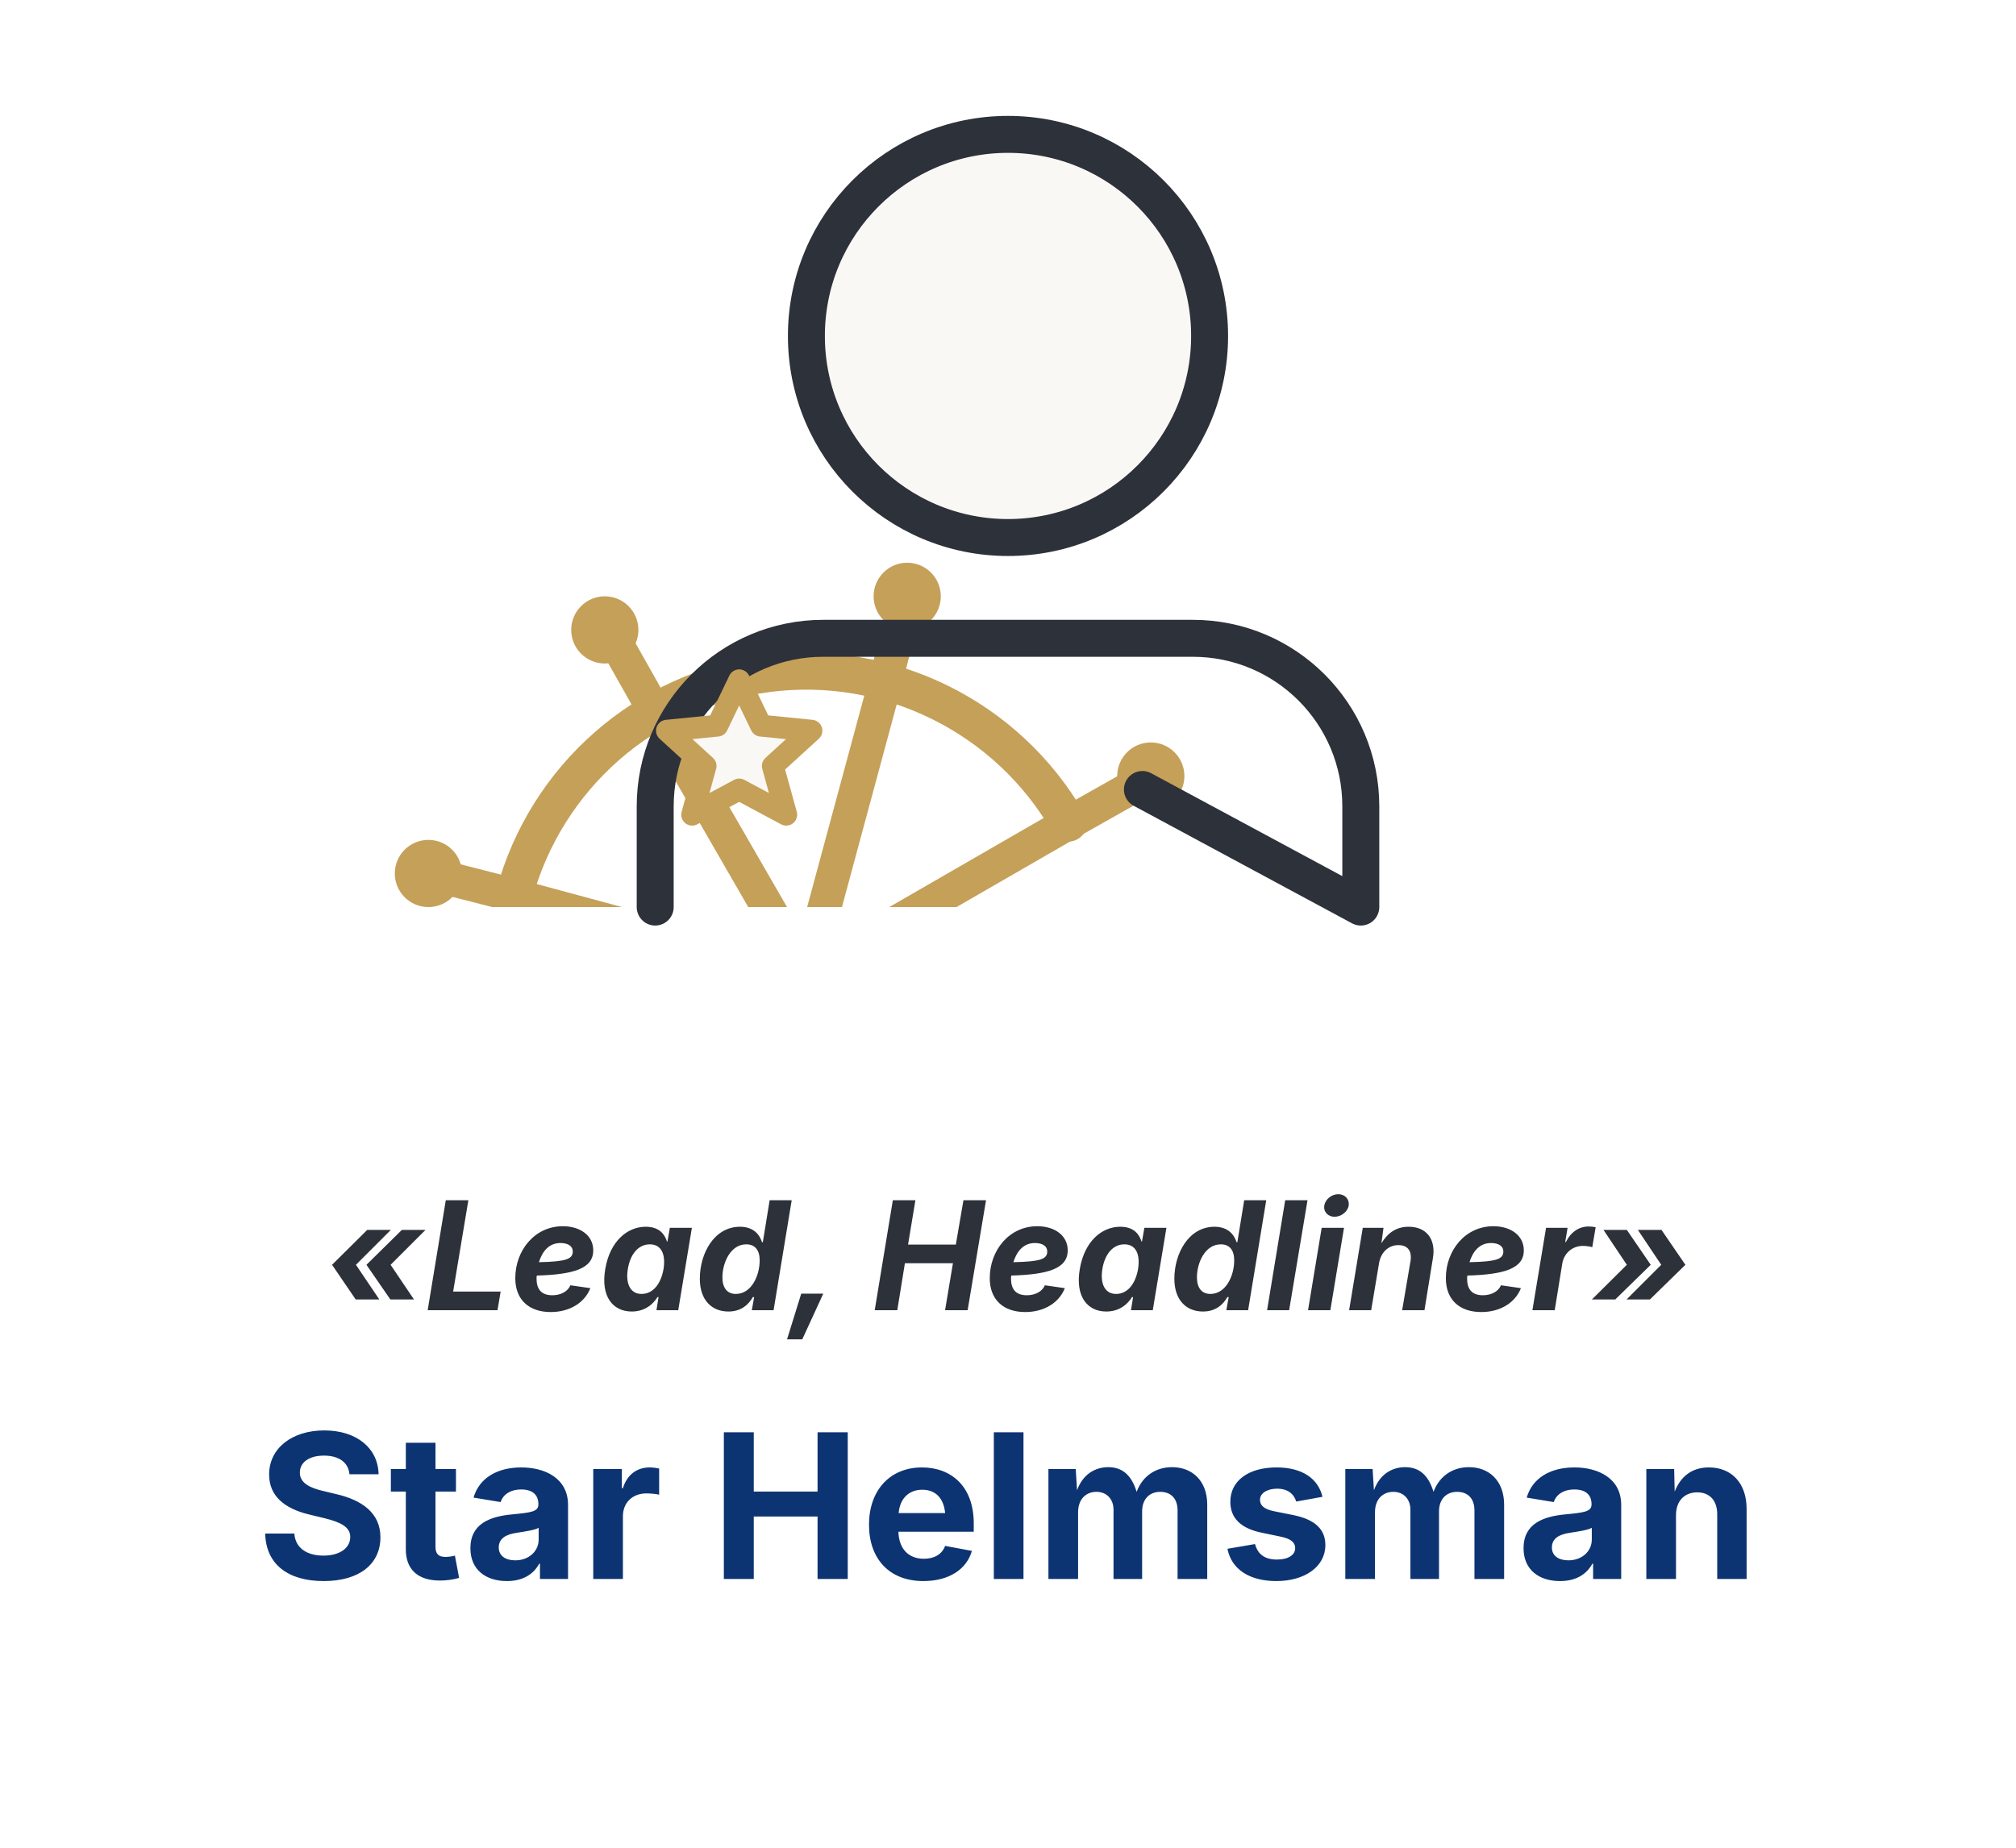
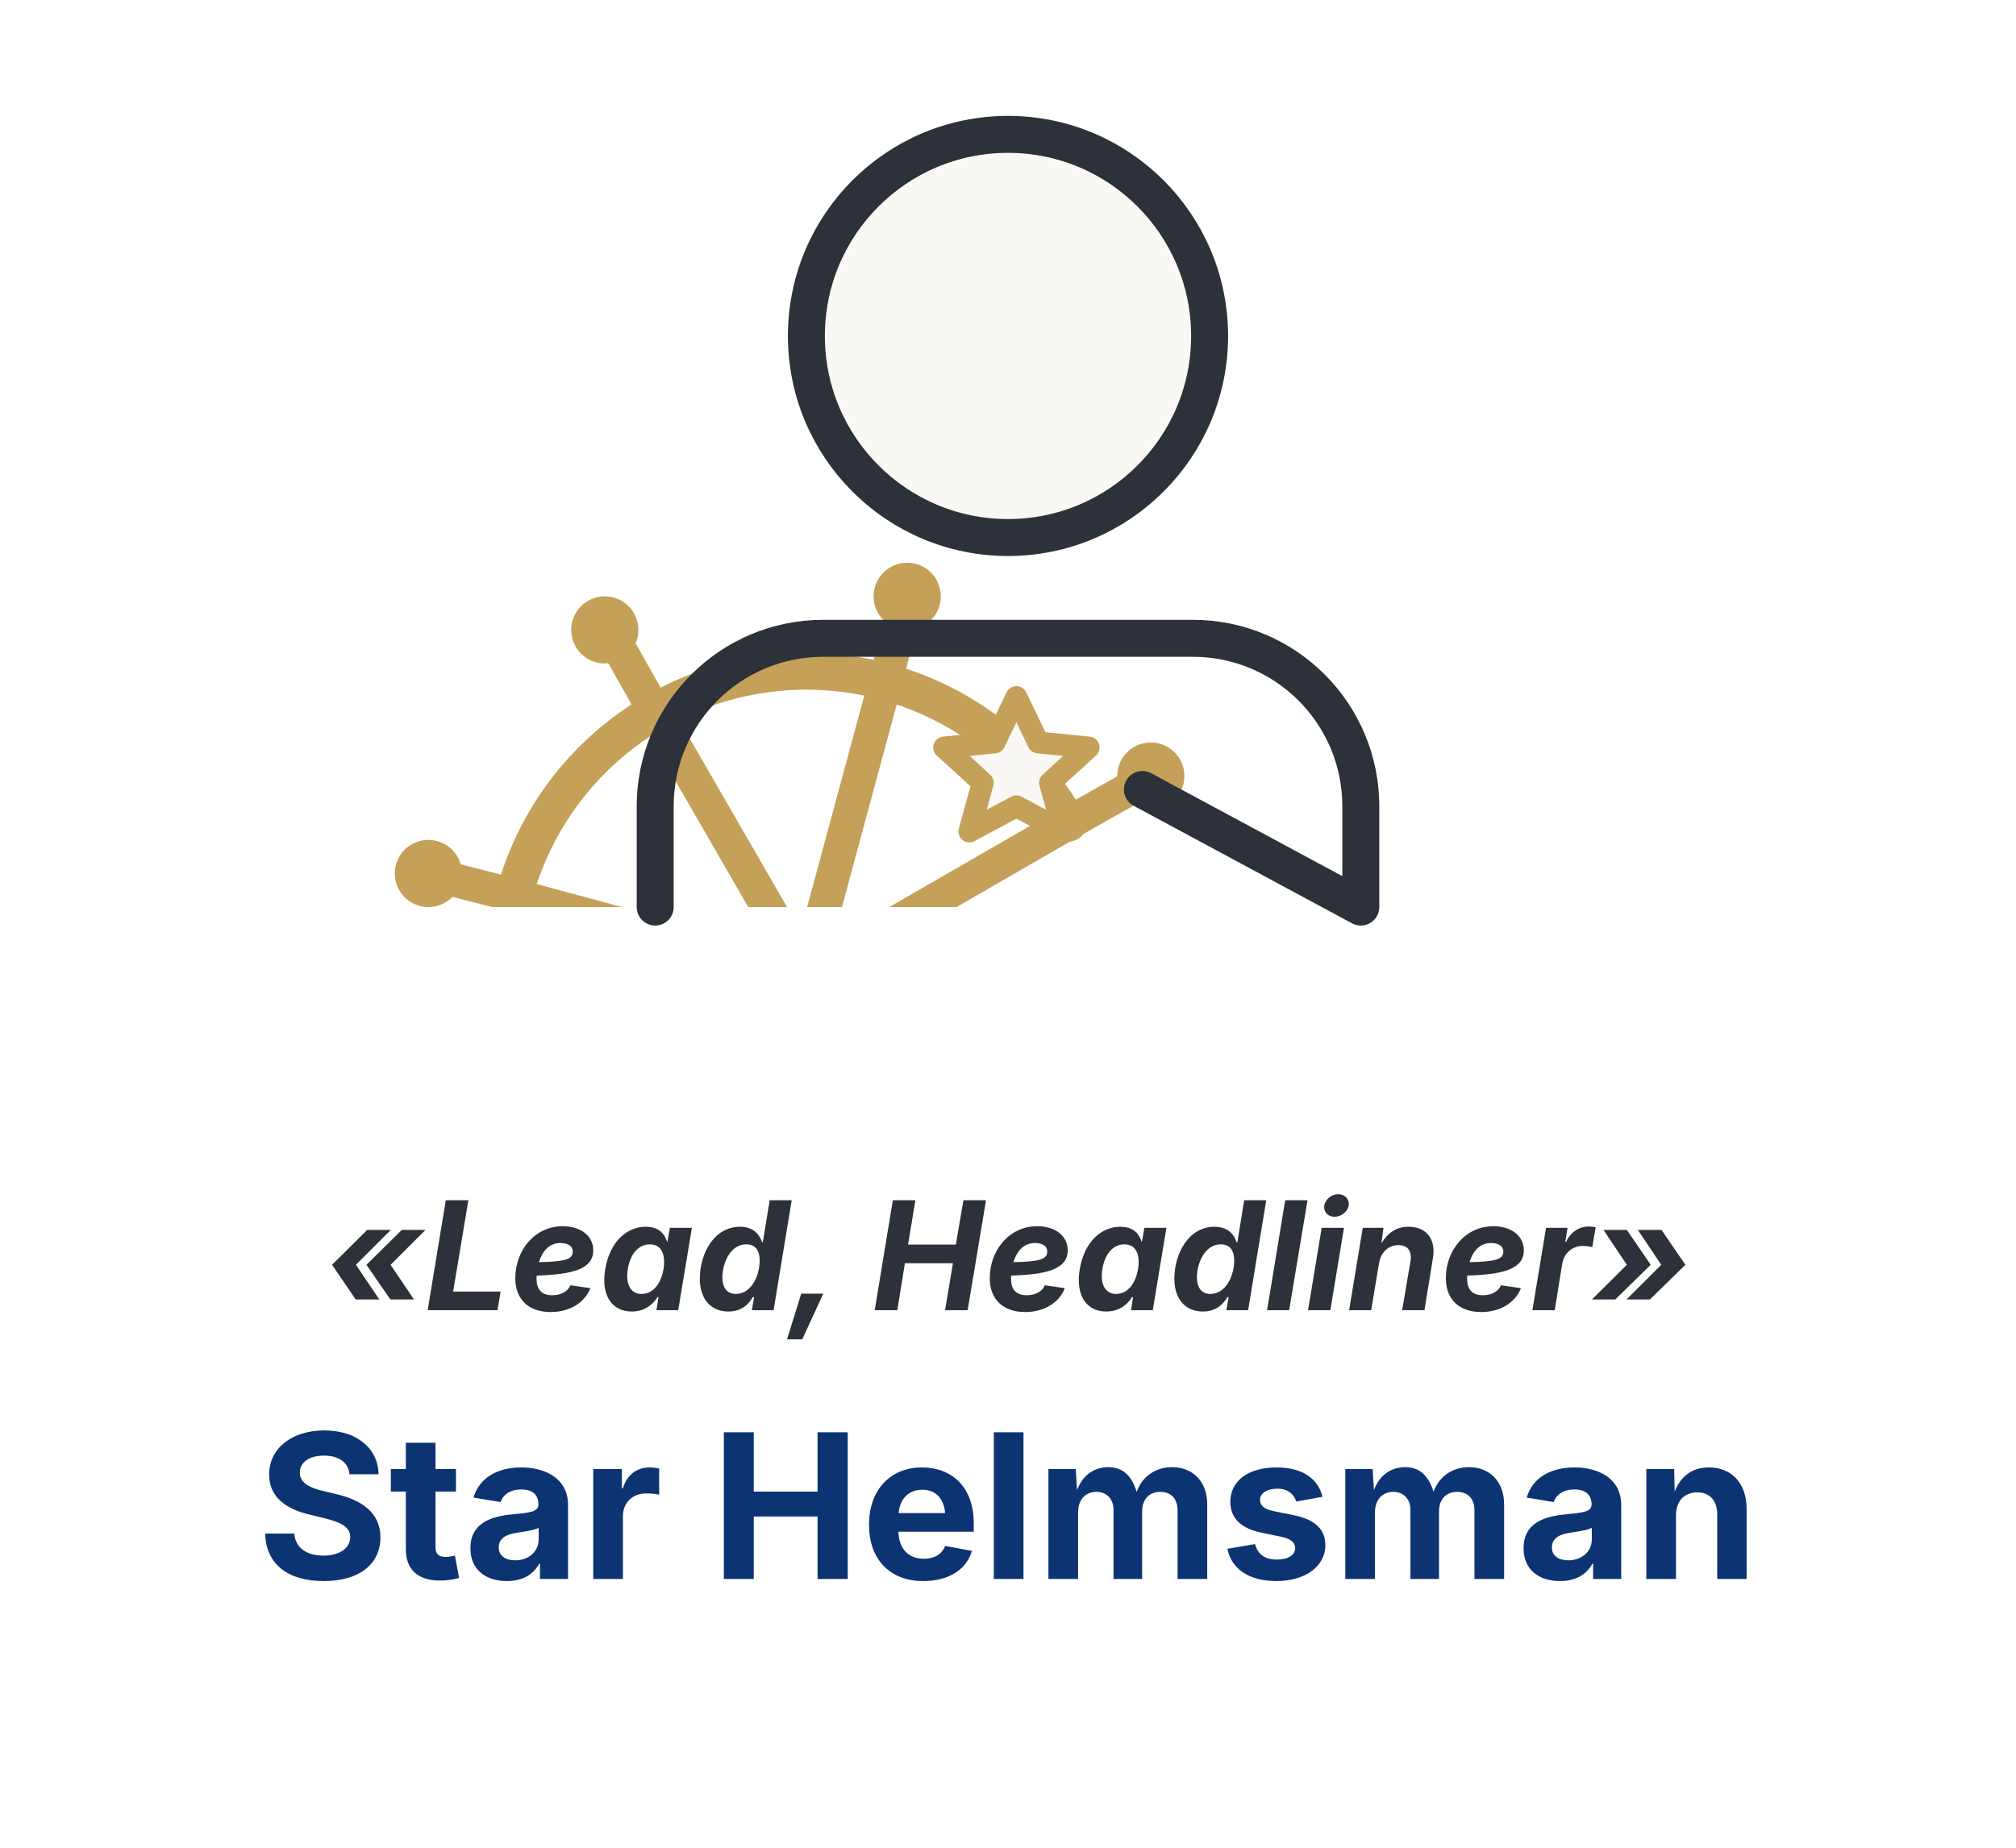
<svg xmlns="http://www.w3.org/2000/svg" width="120" height="110" viewBox="0 0 120 110">
  <defs>
    <clipPath id="lead-cut-star">
      <rect x="0" y="0" width="120" height="54" />
    </clipPath>
  </defs>
  <circle cx="60" cy="20" r="12" fill="#FAF8F5" stroke="#2D3139" stroke-width="2.2" />
  <g clip-path="url(#lead-cut-star)" stroke="#C5A059" stroke-linecap="round">
    <line x1="48" y1="58" x2="30.6" y2="53.3" stroke-width="2.0" />
    <line x1="48" y1="58" x2="39.0" y2="42.4" stroke-width="2.0" />
    <line x1="48" y1="58" x2="52.7" y2="40.6" stroke-width="2.0" />
    <line x1="48" y1="58" x2="63.6" y2="49.0" stroke-width="2.0" />
    <path d="M 30.6 53.3 A 18 18 0 0 1 63.6 49.0" fill="none" stroke-width="2.2" />
    <line x1="30.6" y1="53.3" x2="26.3" y2="52.2" stroke-width="2.0" />
    <circle cx="25.5" cy="52.0" r="1.5" fill="#C5A059" />
    <line x1="39.0" y1="42.4" x2="36.8" y2="38.5" stroke-width="2.0" />
    <circle cx="36.0" cy="37.5" r="1.5" fill="#C5A059" />
    <line x1="52.7" y1="40.6" x2="53.8" y2="36.3" stroke-width="2.0" />
    <circle cx="54.0" cy="35.5" r="1.5" fill="#C5A059" />
    <line x1="63.6" y1="49.0" x2="67.5" y2="46.8" stroke-width="2.0" />
    <circle cx="68.5" cy="46.2" r="1.5" fill="#C5A059" />
  </g>
  <path d="M 39 54 v -6 a 10 10 0 0 1 10 -10 H 71 a 10 10 0 0 1 10 10 v 6 L 68 47" fill="none" stroke="#2D3139" stroke-width="2.2" stroke-linecap="round" stroke-linejoin="round" />
-   <path d="M 44 40.5 L 45.3 43.2 L 48.3 43.5 L 46 45.6 L 46.8 48.5 L 44 47 L 41.2 48.5 L 42 45.6 L 39.7 43.5 L 42.7 43.2 Z" fill="#FAF8F5" stroke="#C5A059" stroke-width="1.3" stroke-linecap="round" stroke-linejoin="round" />
-   <text x="60" y="78" font-family="Inter, system-ui, -apple-system, sans-serif" font-size="9" font-weight="700" font-style="italic" fill="#2D3139" text-anchor="middle">«Lead, Headliner»</text>
-   <text x="60" y="94" font-family="Inter, system-ui, -apple-system, sans-serif" font-size="12" font-weight="700" fill="#0D3472" text-anchor="middle">Star Helmsman</text>
+   <path d="M 60.5 41.5 L 61.8 44.2 L 64.8 44.5 L 62.5 46.6 L 63.3 49.5 L 60.5 48 L 57.7 49.5 L 58.5 46.6 L 56.2 44.5 L 59.2 44.2 Z" fill="#FAF8F5" stroke="#C5A059" stroke-width="1.3" stroke-linecap="round" stroke-linejoin="round" />
+   <text x="60" y="78" font-family="Inter, system-ui, sans-serif" font-size="9" font-weight="700" font-style="italic" fill="#2D3139" text-anchor="middle">«Lead, Headliner»</text>
+   <text x="60" y="94" font-family="Inter, system-ui, sans-serif" font-size="12" font-weight="700" fill="#0D3472" text-anchor="middle">Star Helmsman</text>
</svg>
